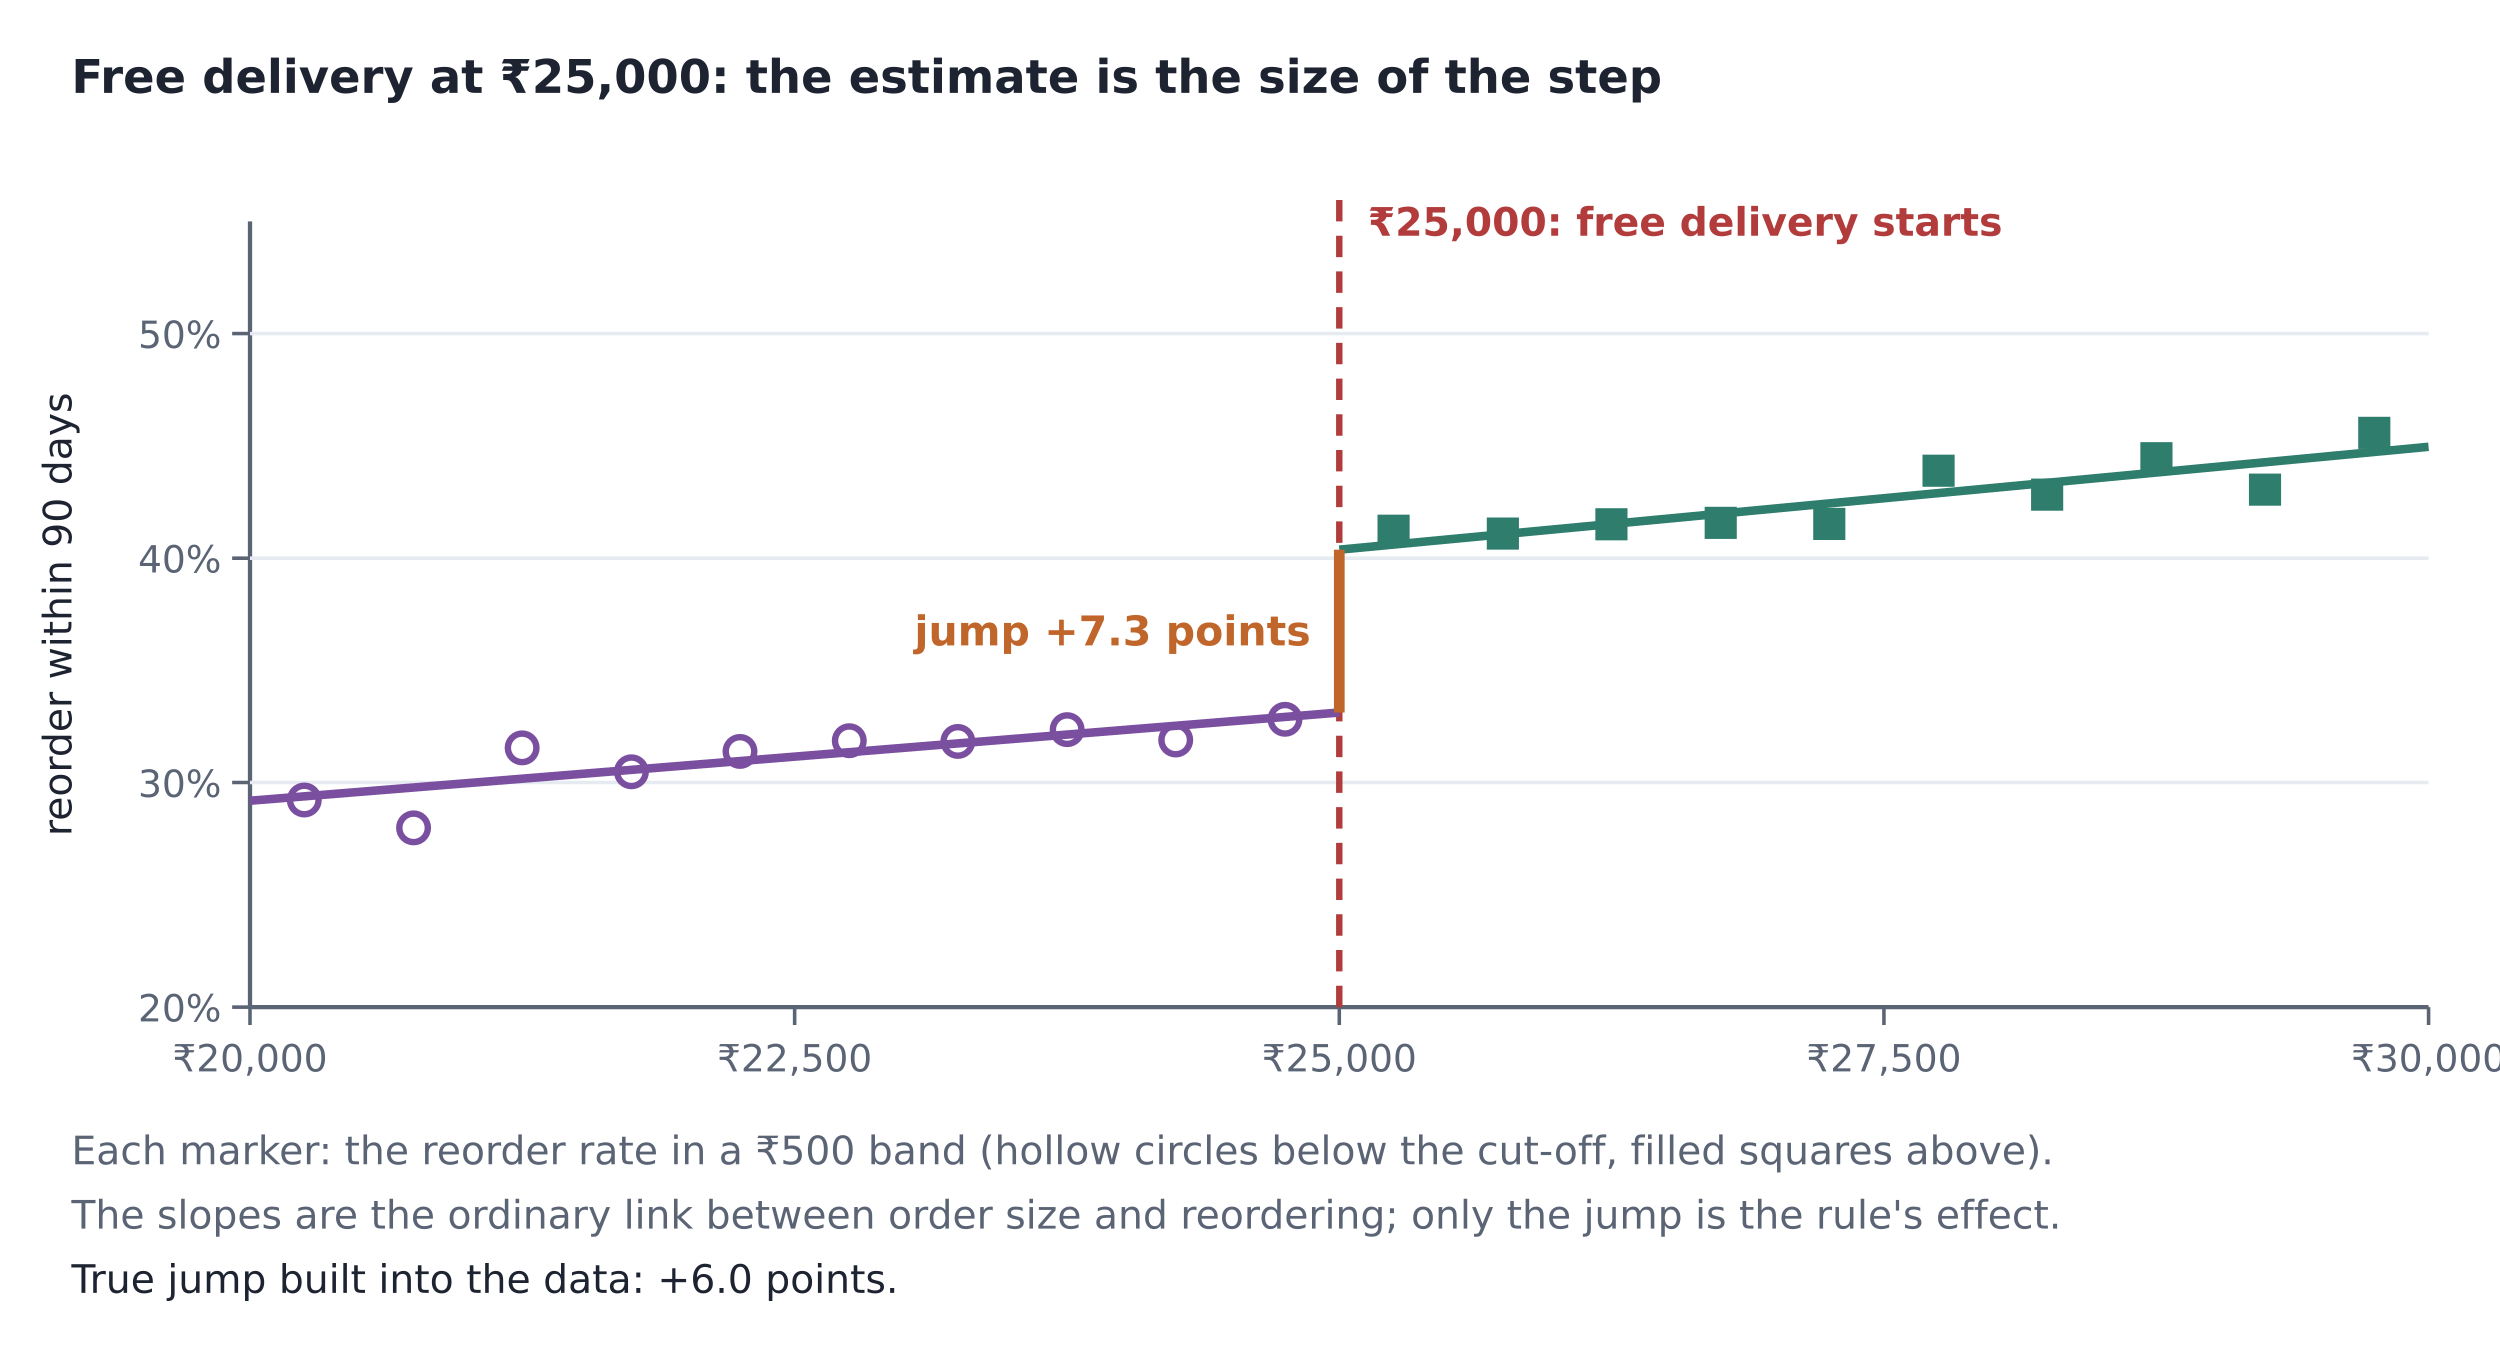
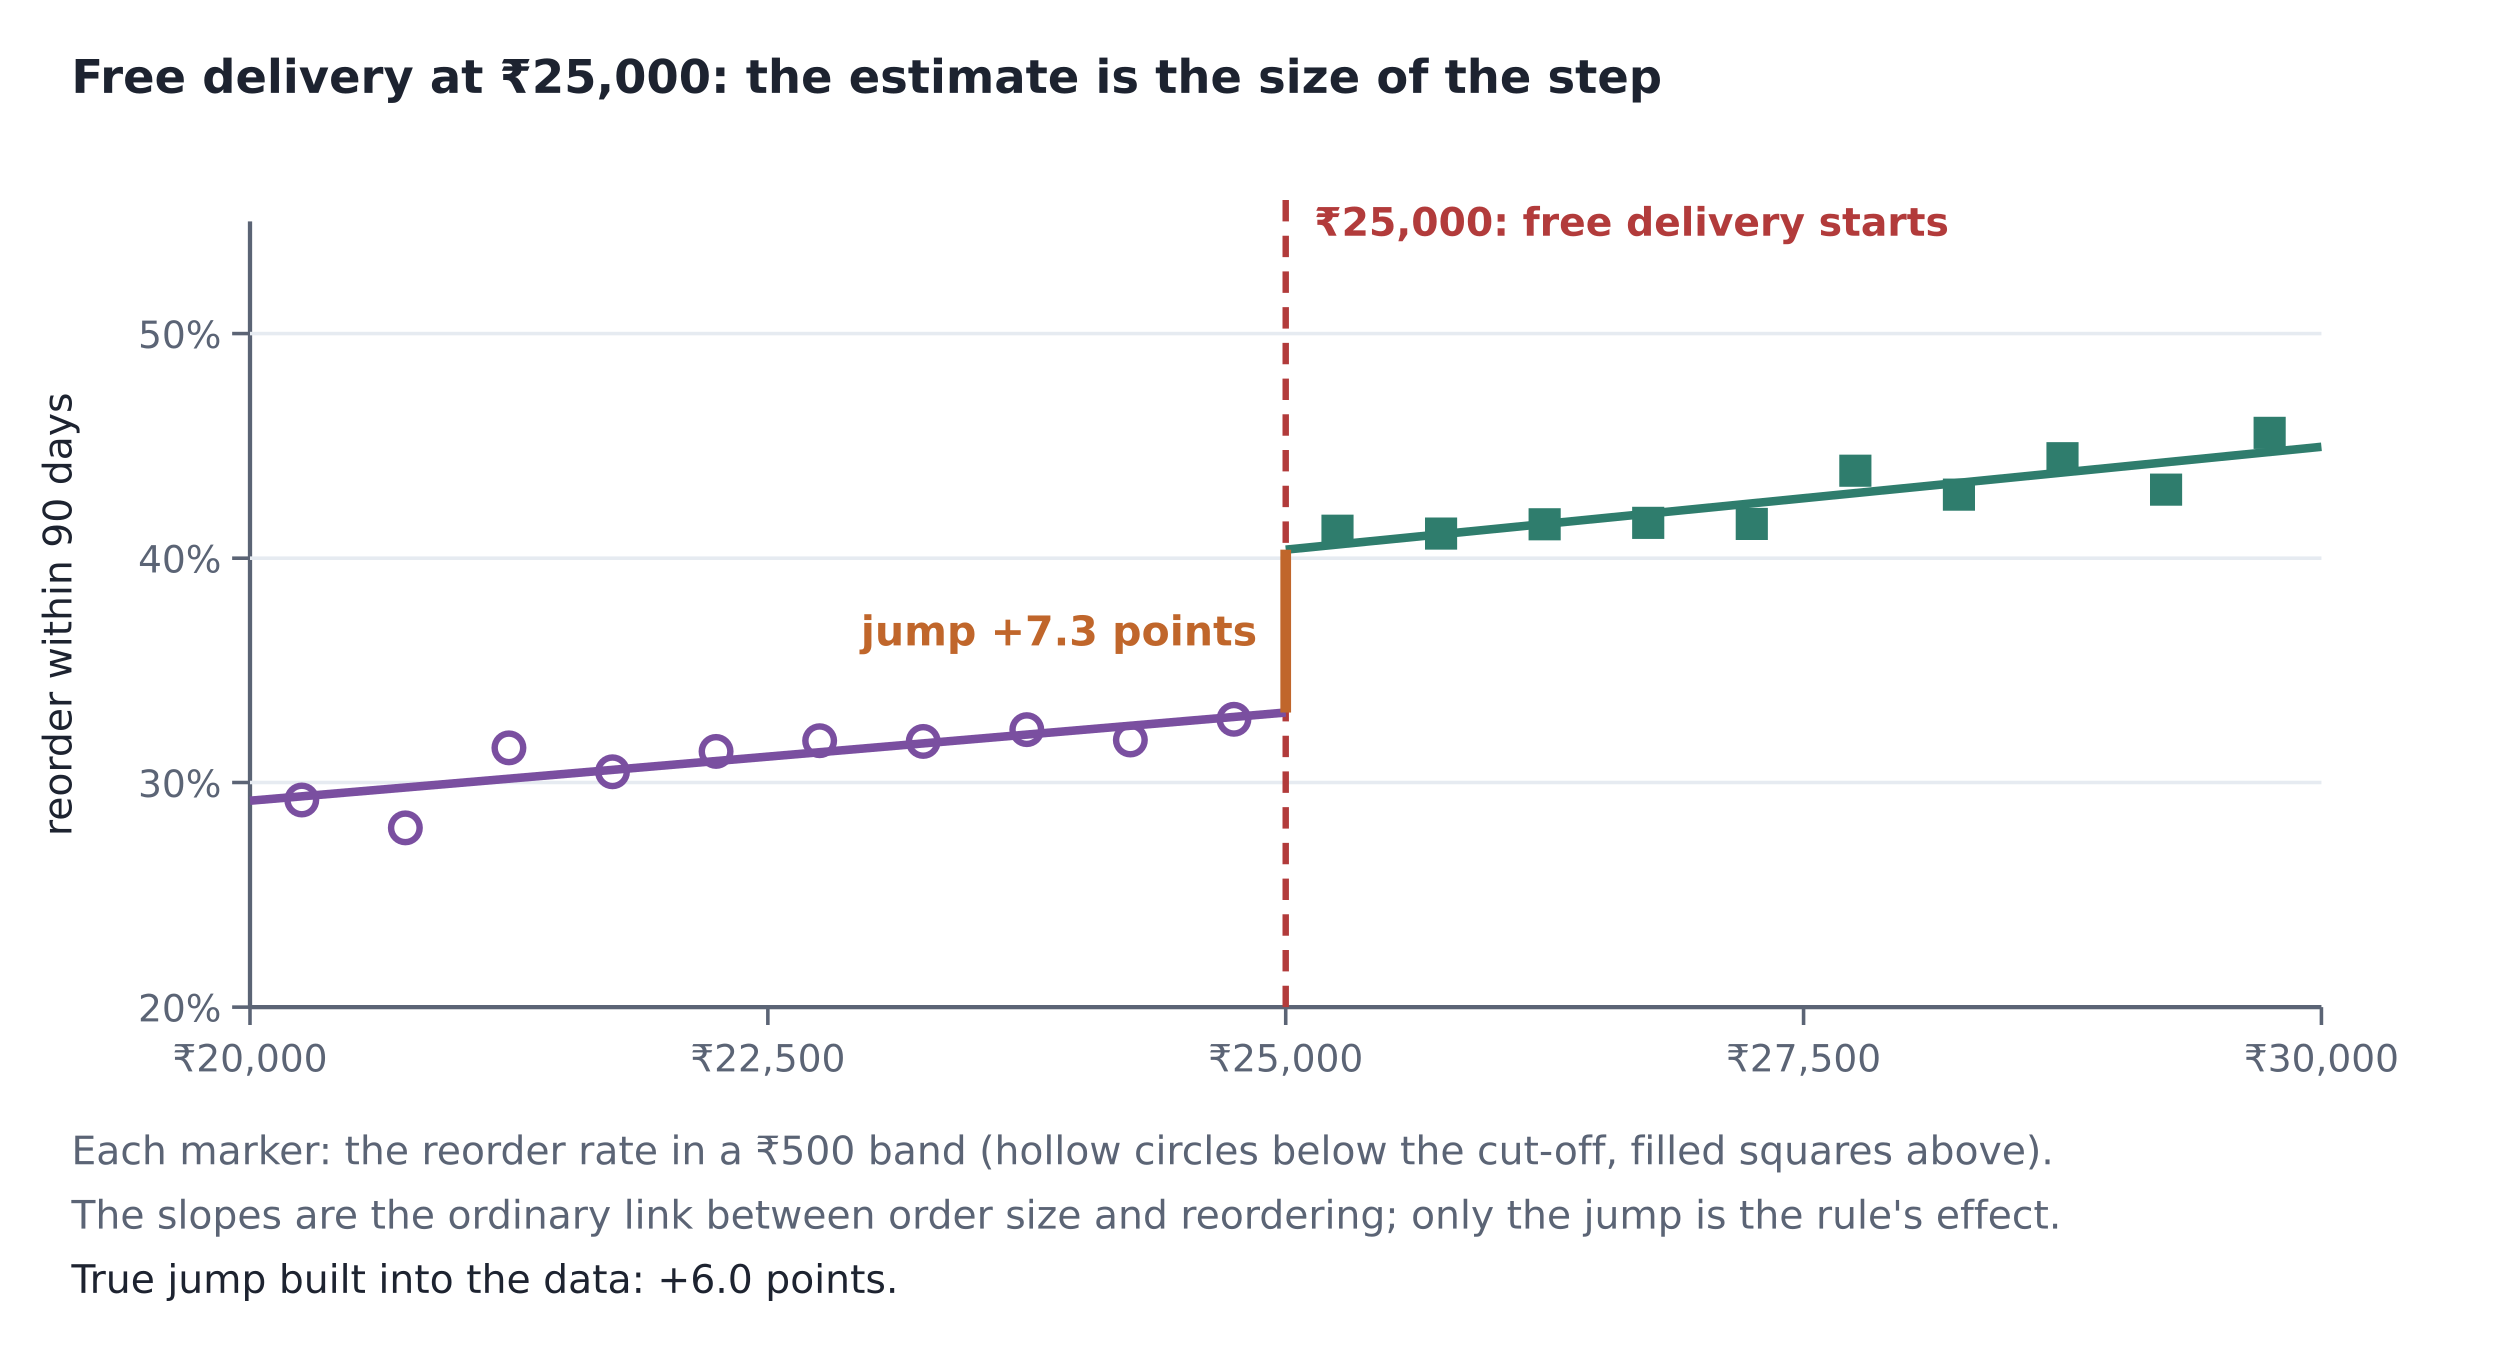
<svg xmlns="http://www.w3.org/2000/svg" width="700" height="378" viewBox="0 0 700 378" font-family="DejaVu Sans, Arial, sans-serif">
  <rect width="700" height="378" fill="#ffffff" />
  <text x="20" y="26" font-size="13" fill="#1d2330" font-weight="bold" text-anchor="start" font-family="Poppins, DejaVu Sans, sans-serif">Free delivery at ₹25,000: the estimate is the size of the step</text>
-   <path d="M70,282 H680" fill="none" stroke="#5b6475" stroke-width="1.2" stroke-linejoin="round" />
+   <path d="M70,282 H650" fill="none" stroke="#5b6475" stroke-width="1.2" stroke-linejoin="round" />
  <path d="M70,282 V62" fill="none" stroke="#5b6475" stroke-width="1.2" stroke-linejoin="round" />
  <path d="M70,282.0 h-5" fill="none" stroke="#5b6475" stroke-width="1" stroke-linejoin="round" />
  <text x="62" y="286.0" font-size="10.5" fill="#5b6475" font-weight="normal" text-anchor="end">20%</text>
-   <path d="M70,219.1 H680" fill="none" stroke="#e6ebf1" stroke-width="1" stroke-linejoin="round" />
+   <path d="M70,219.1 H650" fill="none" stroke="#e6ebf1" stroke-width="1" stroke-linejoin="round" />
  <path d="M70,219.1 h-5" fill="none" stroke="#5b6475" stroke-width="1" stroke-linejoin="round" />
  <text x="62" y="223.143" font-size="10.5" fill="#5b6475" font-weight="normal" text-anchor="end">30%</text>
-   <path d="M70,156.3 H680" fill="none" stroke="#e6ebf1" stroke-width="1" stroke-linejoin="round" />
+   <path d="M70,156.3 H650" fill="none" stroke="#e6ebf1" stroke-width="1" stroke-linejoin="round" />
  <path d="M70,156.3 h-5" fill="none" stroke="#5b6475" stroke-width="1" stroke-linejoin="round" />
  <text x="62" y="160.286" font-size="10.5" fill="#5b6475" font-weight="normal" text-anchor="end">40%</text>
-   <path d="M70,93.4 H680" fill="none" stroke="#e6ebf1" stroke-width="1" stroke-linejoin="round" />
+   <path d="M70,93.4 H650" fill="none" stroke="#e6ebf1" stroke-width="1" stroke-linejoin="round" />
  <path d="M70,93.4 h-5" fill="none" stroke="#5b6475" stroke-width="1" stroke-linejoin="round" />
  <text x="62" y="97.429" font-size="10.5" fill="#5b6475" font-weight="normal" text-anchor="end">50%</text>
  <text x="20" y="172" font-size="11" fill="#1d2330" text-anchor="middle" transform="rotate(-90 20 172)">reorder within 90 days</text>
  <path d="M70.0,282 v5" fill="none" stroke="#5b6475" stroke-width="1" stroke-linejoin="round" />
  <text x="70.0" y="300" font-size="10.5" fill="#5b6475" font-weight="normal" text-anchor="middle">₹20,000</text>
-   <path d="M222.5,282 v5" fill="none" stroke="#5b6475" stroke-width="1" stroke-linejoin="round" />
-   <text x="222.5" y="300" font-size="10.5" fill="#5b6475" font-weight="normal" text-anchor="middle">₹22,500</text>
-   <path d="M375.0,282 v5" fill="none" stroke="#5b6475" stroke-width="1" stroke-linejoin="round" />
-   <text x="375.0" y="300" font-size="10.5" fill="#5b6475" font-weight="normal" text-anchor="middle">₹25,000</text>
-   <path d="M527.5,282 v5" fill="none" stroke="#5b6475" stroke-width="1" stroke-linejoin="round" />
-   <text x="527.5" y="300" font-size="10.5" fill="#5b6475" font-weight="normal" text-anchor="middle">₹27,500</text>
-   <path d="M680.0,282 v5" fill="none" stroke="#5b6475" stroke-width="1" stroke-linejoin="round" />
-   <text x="680.0" y="300" font-size="10.5" fill="#5b6475" font-weight="normal" text-anchor="middle">₹30,000</text>
-   <path d="M375.0,56 V282" fill="none" stroke="#b23b3b" stroke-width="1.8" stroke-linejoin="round" stroke-dasharray="6,4" />
-   <text x="383.0" y="66" font-size="11" fill="#b23b3b" font-weight="bold" text-anchor="start">₹25,000: free delivery starts</text>
-   <circle cx="85.2" cy="224.0" r="4" fill="#fff" stroke="#7a4fa0" stroke-width="1.8" />
-   <circle cx="115.8" cy="231.8" r="4" fill="#fff" stroke="#7a4fa0" stroke-width="1.8" />
-   <circle cx="146.2" cy="209.4" r="4" fill="#fff" stroke="#7a4fa0" stroke-width="1.8" />
-   <circle cx="176.8" cy="216.1" r="4" fill="#fff" stroke="#7a4fa0" stroke-width="1.8" />
-   <circle cx="207.2" cy="210.4" r="4" fill="#fff" stroke="#7a4fa0" stroke-width="1.8" />
-   <circle cx="237.8" cy="207.4" r="4" fill="#fff" stroke="#7a4fa0" stroke-width="1.8" />
-   <circle cx="268.2" cy="207.6" r="4" fill="#fff" stroke="#7a4fa0" stroke-width="1.8" />
-   <circle cx="298.8" cy="204.3" r="4" fill="#fff" stroke="#7a4fa0" stroke-width="1.8" />
-   <circle cx="329.2" cy="207.2" r="4" fill="#fff" stroke="#7a4fa0" stroke-width="1.8" />
-   <circle cx="359.8" cy="201.4" r="4" fill="#fff" stroke="#7a4fa0" stroke-width="1.8" />
-   <rect x="386.2" y="144.6" width="8" height="8" rx="0" fill="#2f7d6d" stroke="#2f7d6d" stroke-width="1" />
-   <rect x="416.8" y="145.4" width="8" height="8" rx="0" fill="#2f7d6d" stroke="#2f7d6d" stroke-width="1" />
-   <rect x="447.2" y="142.8" width="8" height="8" rx="0" fill="#2f7d6d" stroke="#2f7d6d" stroke-width="1" />
-   <rect x="477.8" y="142.4" width="8" height="8" rx="0" fill="#2f7d6d" stroke="#2f7d6d" stroke-width="1" />
-   <rect x="508.2" y="142.7" width="8" height="8" rx="0" fill="#2f7d6d" stroke="#2f7d6d" stroke-width="1" />
-   <rect x="538.8" y="127.8" width="8" height="8" rx="0" fill="#2f7d6d" stroke="#2f7d6d" stroke-width="1" />
-   <rect x="569.2" y="134.5" width="8" height="8" rx="0" fill="#2f7d6d" stroke="#2f7d6d" stroke-width="1" />
-   <rect x="599.8" y="124.3" width="8" height="8" rx="0" fill="#2f7d6d" stroke="#2f7d6d" stroke-width="1" />
-   <rect x="630.2" y="133.1" width="8" height="8" rx="0" fill="#2f7d6d" stroke="#2f7d6d" stroke-width="1" />
-   <rect x="660.8" y="117.2" width="8" height="8" rx="0" fill="#2f7d6d" stroke="#2f7d6d" stroke-width="1" />
-   <path d="M70.0,224.2 L375.0,199.5" fill="none" stroke="#7a4fa0" stroke-width="2.4" stroke-linejoin="round" />
-   <path d="M375.0,153.9 L680.0,125.1" fill="none" stroke="#2f7d6d" stroke-width="2.4" stroke-linejoin="round" />
-   <path d="M375.0,199.5 V153.9" fill="none" stroke="#c0662b" stroke-width="3" stroke-linejoin="round" />
-   <text x="367.0" y="180.718" font-size="11.5" fill="#c0662b" font-weight="bold" text-anchor="end">jump +7.3 points</text>
+   <path d="M215.0,282 v5" fill="none" stroke="#5b6475" stroke-width="1" stroke-linejoin="round" />
+   <text x="215.0" y="300" font-size="10.5" fill="#5b6475" font-weight="normal" text-anchor="middle">₹22,500</text>
+   <path d="M360.0,282 v5" fill="none" stroke="#5b6475" stroke-width="1" stroke-linejoin="round" />
+   <text x="360.0" y="300" font-size="10.5" fill="#5b6475" font-weight="normal" text-anchor="middle">₹25,000</text>
+   <path d="M505.0,282 v5" fill="none" stroke="#5b6475" stroke-width="1" stroke-linejoin="round" />
+   <text x="505.0" y="300" font-size="10.5" fill="#5b6475" font-weight="normal" text-anchor="middle">₹27,500</text>
+   <path d="M650.0,282 v5" fill="none" stroke="#5b6475" stroke-width="1" stroke-linejoin="round" />
+   <text x="650.0" y="300" font-size="10.5" fill="#5b6475" font-weight="normal" text-anchor="middle">₹30,000</text>
+   <path d="M360.0,56 V282" fill="none" stroke="#b23b3b" stroke-width="1.8" stroke-linejoin="round" stroke-dasharray="6,4" />
+   <text x="368.0" y="66" font-size="11" fill="#b23b3b" font-weight="bold" text-anchor="start">₹25,000: free delivery starts</text>
+   <circle cx="84.5" cy="224.0" r="4" fill="#fff" stroke="#7a4fa0" stroke-width="1.8" />
+   <circle cx="113.5" cy="231.8" r="4" fill="#fff" stroke="#7a4fa0" stroke-width="1.8" />
+   <circle cx="142.5" cy="209.4" r="4" fill="#fff" stroke="#7a4fa0" stroke-width="1.8" />
+   <circle cx="171.5" cy="216.1" r="4" fill="#fff" stroke="#7a4fa0" stroke-width="1.8" />
+   <circle cx="200.5" cy="210.4" r="4" fill="#fff" stroke="#7a4fa0" stroke-width="1.8" />
+   <circle cx="229.5" cy="207.4" r="4" fill="#fff" stroke="#7a4fa0" stroke-width="1.8" />
+   <circle cx="258.5" cy="207.6" r="4" fill="#fff" stroke="#7a4fa0" stroke-width="1.8" />
+   <circle cx="287.5" cy="204.3" r="4" fill="#fff" stroke="#7a4fa0" stroke-width="1.8" />
+   <circle cx="316.5" cy="207.2" r="4" fill="#fff" stroke="#7a4fa0" stroke-width="1.8" />
+   <circle cx="345.5" cy="201.4" r="4" fill="#fff" stroke="#7a4fa0" stroke-width="1.8" />
+   <rect x="370.5" y="144.6" width="8" height="8" rx="0" fill="#2f7d6d" stroke="#2f7d6d" stroke-width="1" />
+   <rect x="399.5" y="145.4" width="8" height="8" rx="0" fill="#2f7d6d" stroke="#2f7d6d" stroke-width="1" />
+   <rect x="428.5" y="142.8" width="8" height="8" rx="0" fill="#2f7d6d" stroke="#2f7d6d" stroke-width="1" />
+   <rect x="457.5" y="142.4" width="8" height="8" rx="0" fill="#2f7d6d" stroke="#2f7d6d" stroke-width="1" />
+   <rect x="486.5" y="142.7" width="8" height="8" rx="0" fill="#2f7d6d" stroke="#2f7d6d" stroke-width="1" />
+   <rect x="515.5" y="127.8" width="8" height="8" rx="0" fill="#2f7d6d" stroke="#2f7d6d" stroke-width="1" />
+   <rect x="544.5" y="134.5" width="8" height="8" rx="0" fill="#2f7d6d" stroke="#2f7d6d" stroke-width="1" />
+   <rect x="573.5" y="124.3" width="8" height="8" rx="0" fill="#2f7d6d" stroke="#2f7d6d" stroke-width="1" />
+   <rect x="602.5" y="133.1" width="8" height="8" rx="0" fill="#2f7d6d" stroke="#2f7d6d" stroke-width="1" />
+   <rect x="631.5" y="117.2" width="8" height="8" rx="0" fill="#2f7d6d" stroke="#2f7d6d" stroke-width="1" />
+   <path d="M70.0,224.2 L360.0,199.5" fill="none" stroke="#7a4fa0" stroke-width="2.4" stroke-linejoin="round" />
+   <path d="M360.0,153.9 L650.0,125.1" fill="none" stroke="#2f7d6d" stroke-width="2.4" stroke-linejoin="round" />
+   <path d="M360.0,199.5 V153.9" fill="none" stroke="#c0662b" stroke-width="3" stroke-linejoin="round" />
+   <text x="352.0" y="180.718" font-size="11.5" fill="#c0662b" font-weight="bold" text-anchor="end">jump +7.3 points</text>
  <text x="20" y="326" font-size="11" fill="#5b6475" font-weight="normal" text-anchor="start">Each marker: the reorder rate in a ₹500 band (hollow circles below the cut-off, filled squares above).</text>
  <text x="20" y="344" font-size="11" fill="#5b6475" font-weight="normal" text-anchor="start">The slopes are the ordinary link between order size and reordering; only the jump is the rule's effect.</text>
  <text x="20" y="362" font-size="11" fill="#1d2330" font-weight="normal" text-anchor="start">True jump built into the data: +6.0 points.</text>
</svg>
